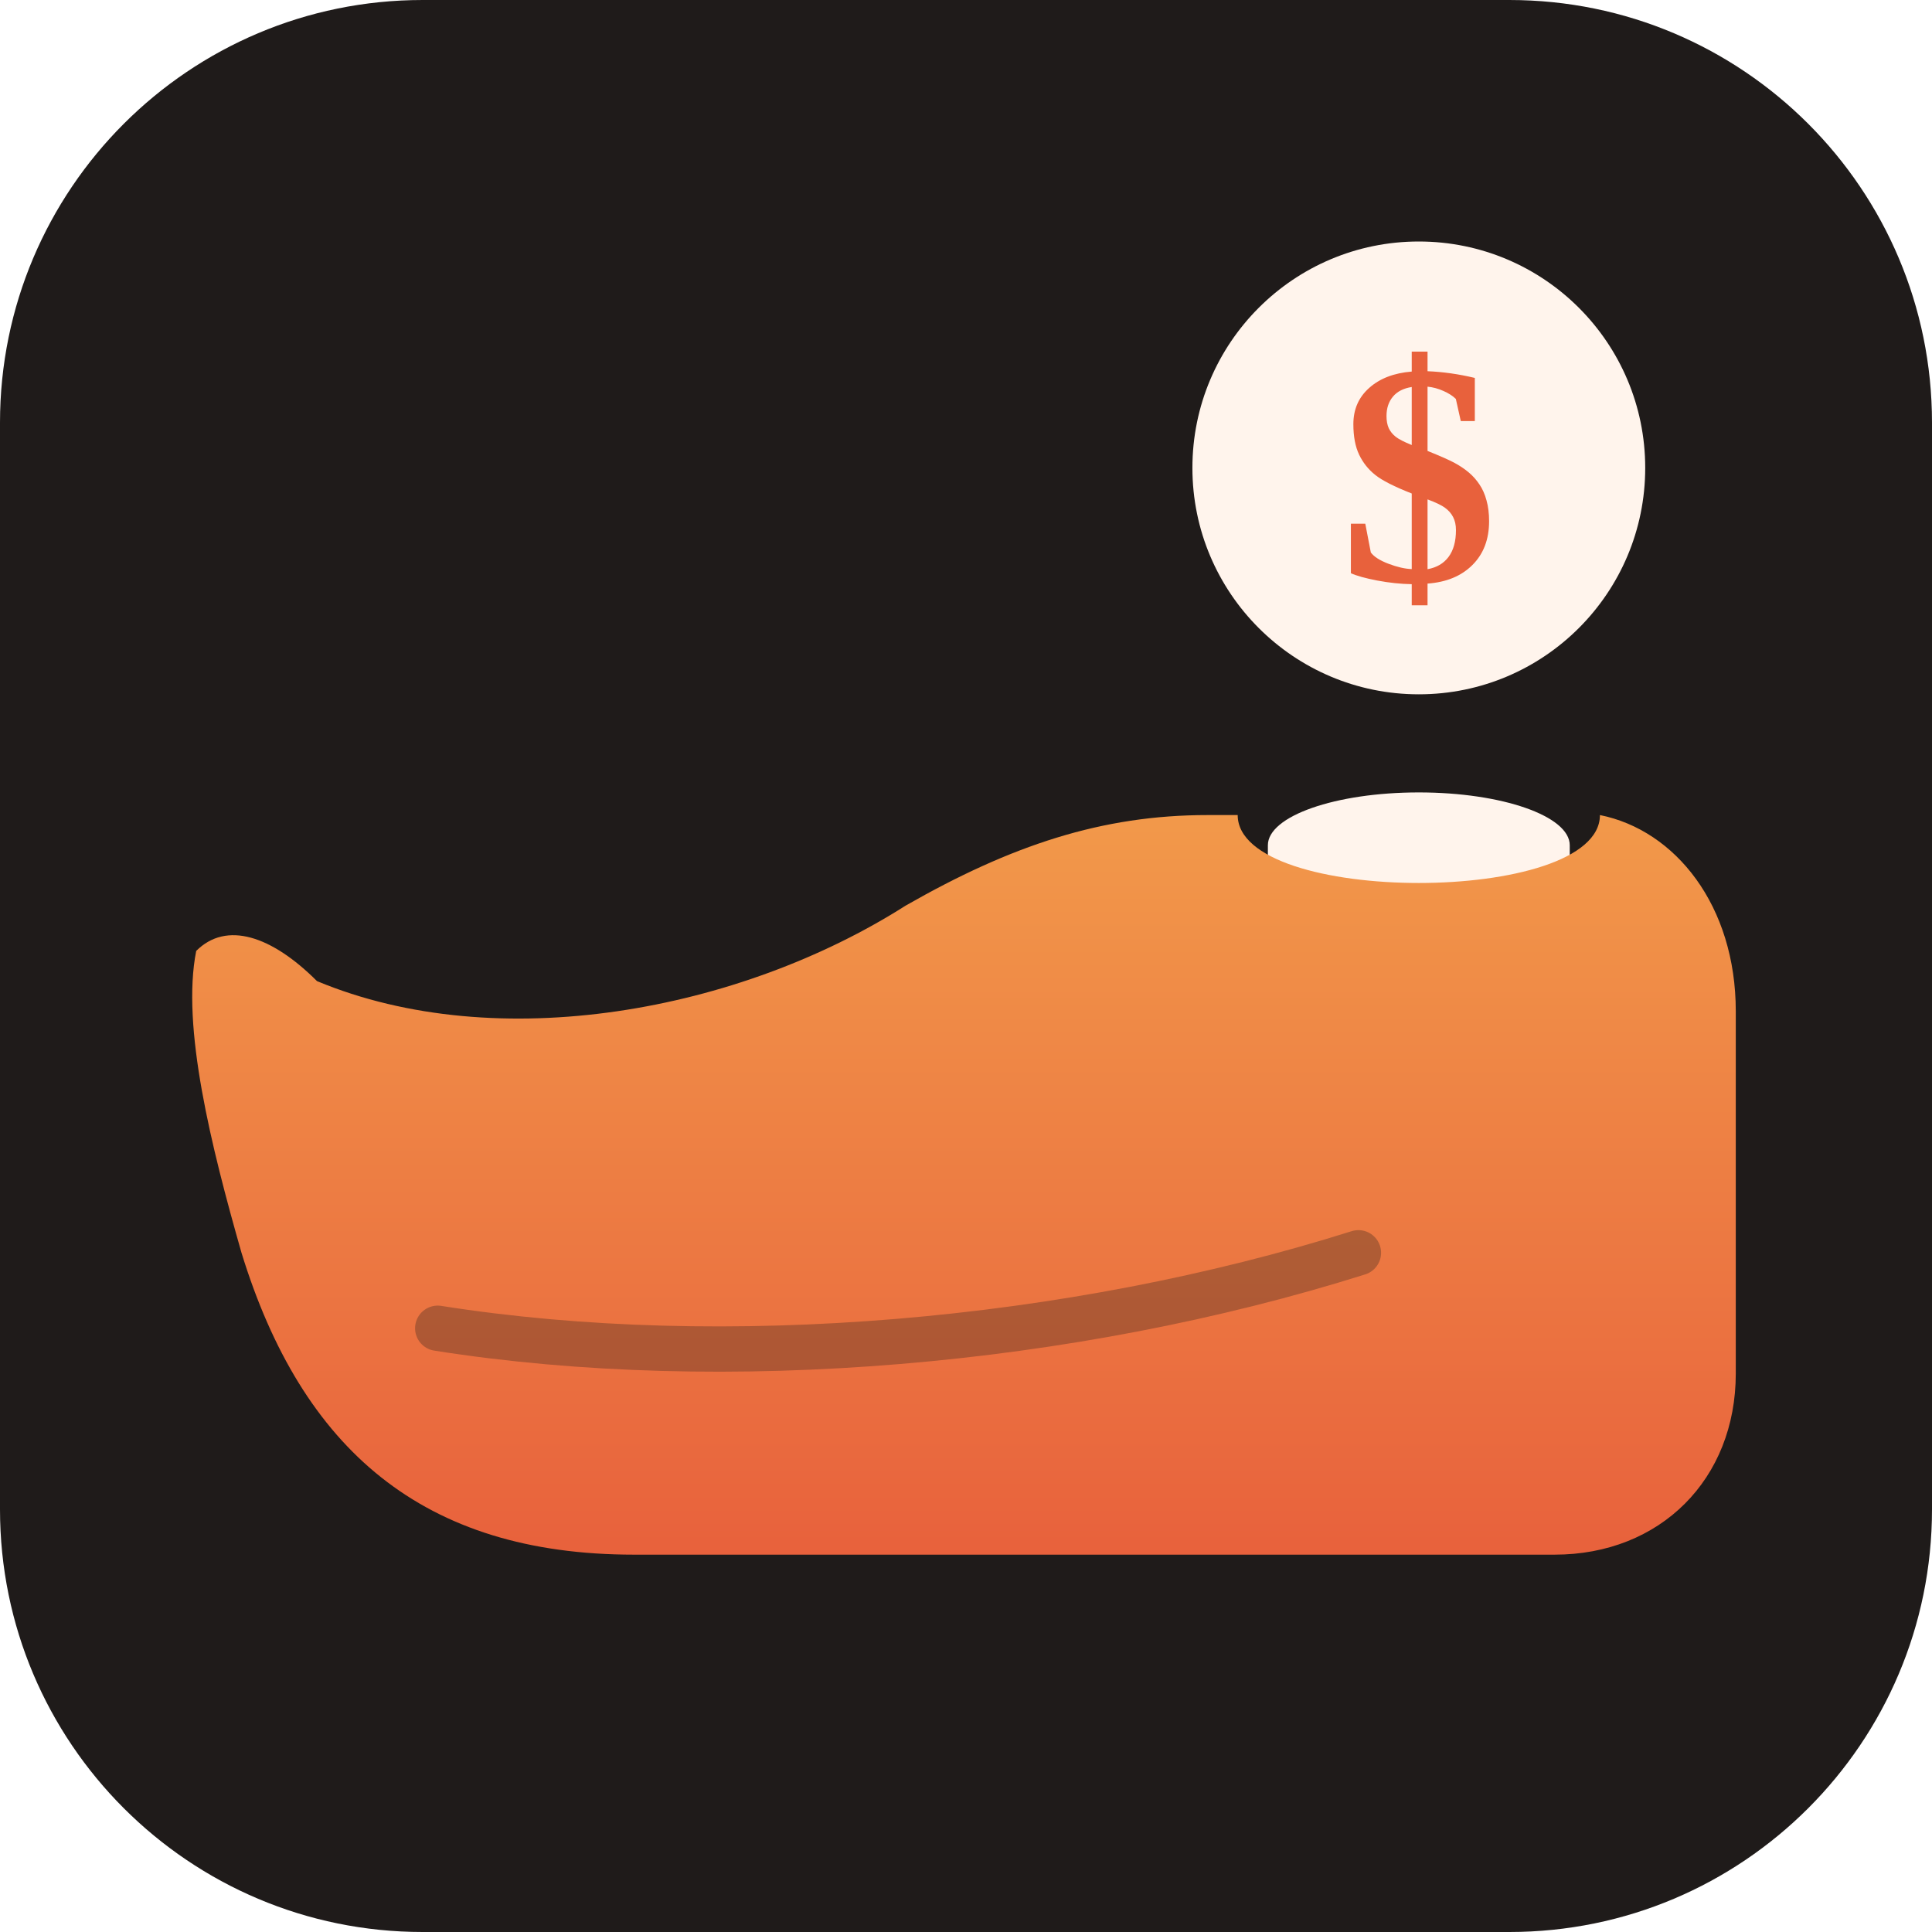
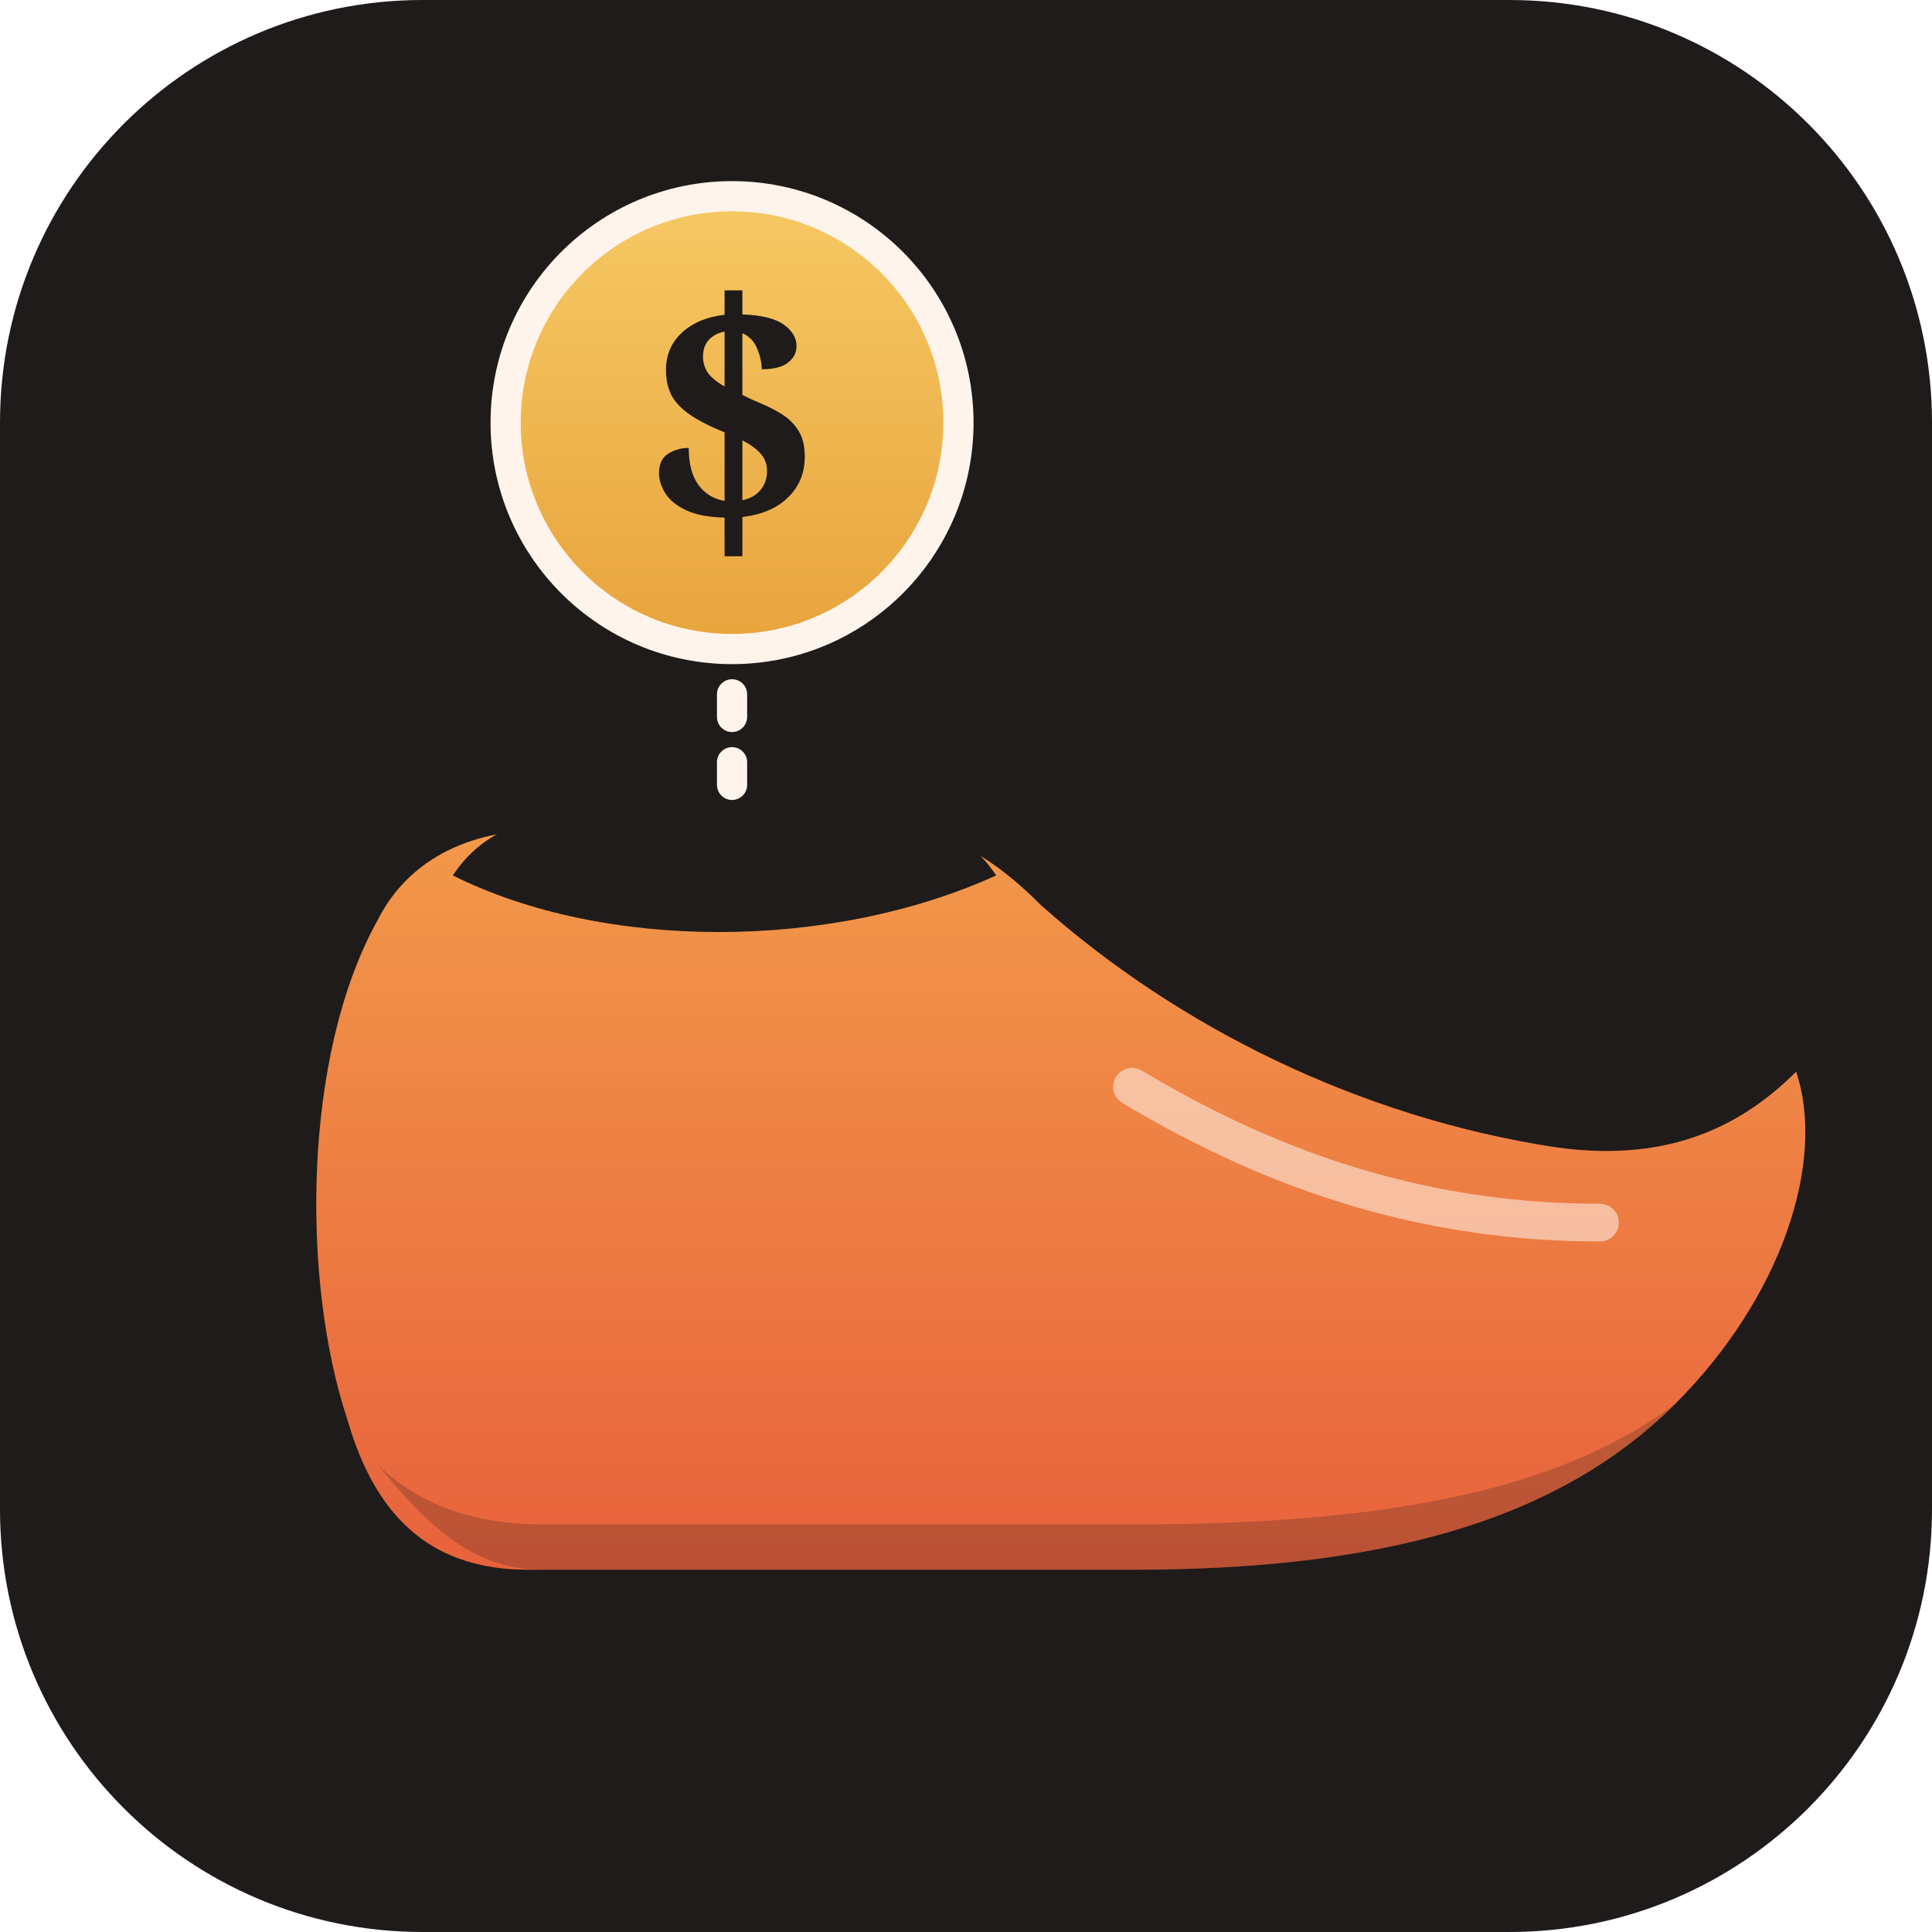
<svg xmlns="http://www.w3.org/2000/svg" viewBox="0 0 256 256" width="256" height="256">
  <defs>
    <linearGradient id="wood" x1="0" y1="1" x2="0" y2="0">
      <stop offset="0" stop-color="#E8613C" />
      <stop offset="1" stop-color="#F2994A" />
    </linearGradient>
+     <linearGradient id="gold" x1="0" y1="1" x2="0" y2="0">
+       <stop offset="0" stop-color="#E8A33C" />
+       <stop offset="1" stop-color="#F6C964" />
+     </linearGradient>
  </defs>
  <rect width="256" height="256" rx="56" fill="#1F1B1A" />
-   <circle cx="188" cy="62" r="30" fill="#FFF4EC" />
-   <text x="188" y="77" text-anchor="middle" font-family="Georgia, 'Times New Roman', serif" font-weight="700" font-size="42" fill="#E8613C">$</text>
-   <path fill="#FFF4EC" d="M168 112A20 7 0 0 1 208 112V118H168Z" />
-   <path fill="url(#wood)" d="M26 126C30 122 36 124 42 130C66 140 98 134 120 120C134 112 146 108 160 108H164C164 120 212 120 212 108C222 110 230 120 230 134V182C230 196 220 206 206 206H84C56 206 40 192 32 166C28 152 24 136 26 126Z" />
-   <path fill="none" stroke="#1F1B1A" stroke-opacity="0.3" stroke-width="6" stroke-linecap="round" d="M58 176C96 182 142 178 180 166" />
+   <g transform="translate(0 10) scale(1)">
+     <path fill="url(#wood)" d="M46 178C40 160 40 130 50 112C54 104 62 100 72 100H118C126 100 132 104 138 110C156 126 180 138 206 142C220 144 230 140 238 132C242 144 236 162 222 176C206 192 182 198 150 198H70C58 198 50 192 46 178Z" />
+     <path fill="#1F1B1A" fill-opacity="0.22" d="M50 184C58 194 64 198 72 198H150C182 198 206 192 222 176C206 188 182 192 150 192H72C64 192 56 190 50 184Z" />
+     <path fill="#1F1B1A" d="M60 106C64 100 70 98 78 98H116C122 98 128 100 132 106C110 116 80 116 60 106Z" />
+     <path fill="none" stroke="#FFF4EC" stroke-opacity="0.55" stroke-width="5" stroke-linecap="round" d="M150 134C170 146 190 152 212 152" />
+   </g>
+   <circle cx="97" cy="56" r="30" fill="url(#gold)" stroke="#FFF4EC" stroke-width="4" />
+   <text x="97" y="70.4" text-anchor="middle" font-family="Georgia, serif" font-weight="700" font-size="42.0" fill="#1F1B1A">$</text>
+   <path stroke="#FFF4EC" stroke-width="4" stroke-linecap="round" d="M97 92V104" stroke-dasharray="3 6" />
</svg>
